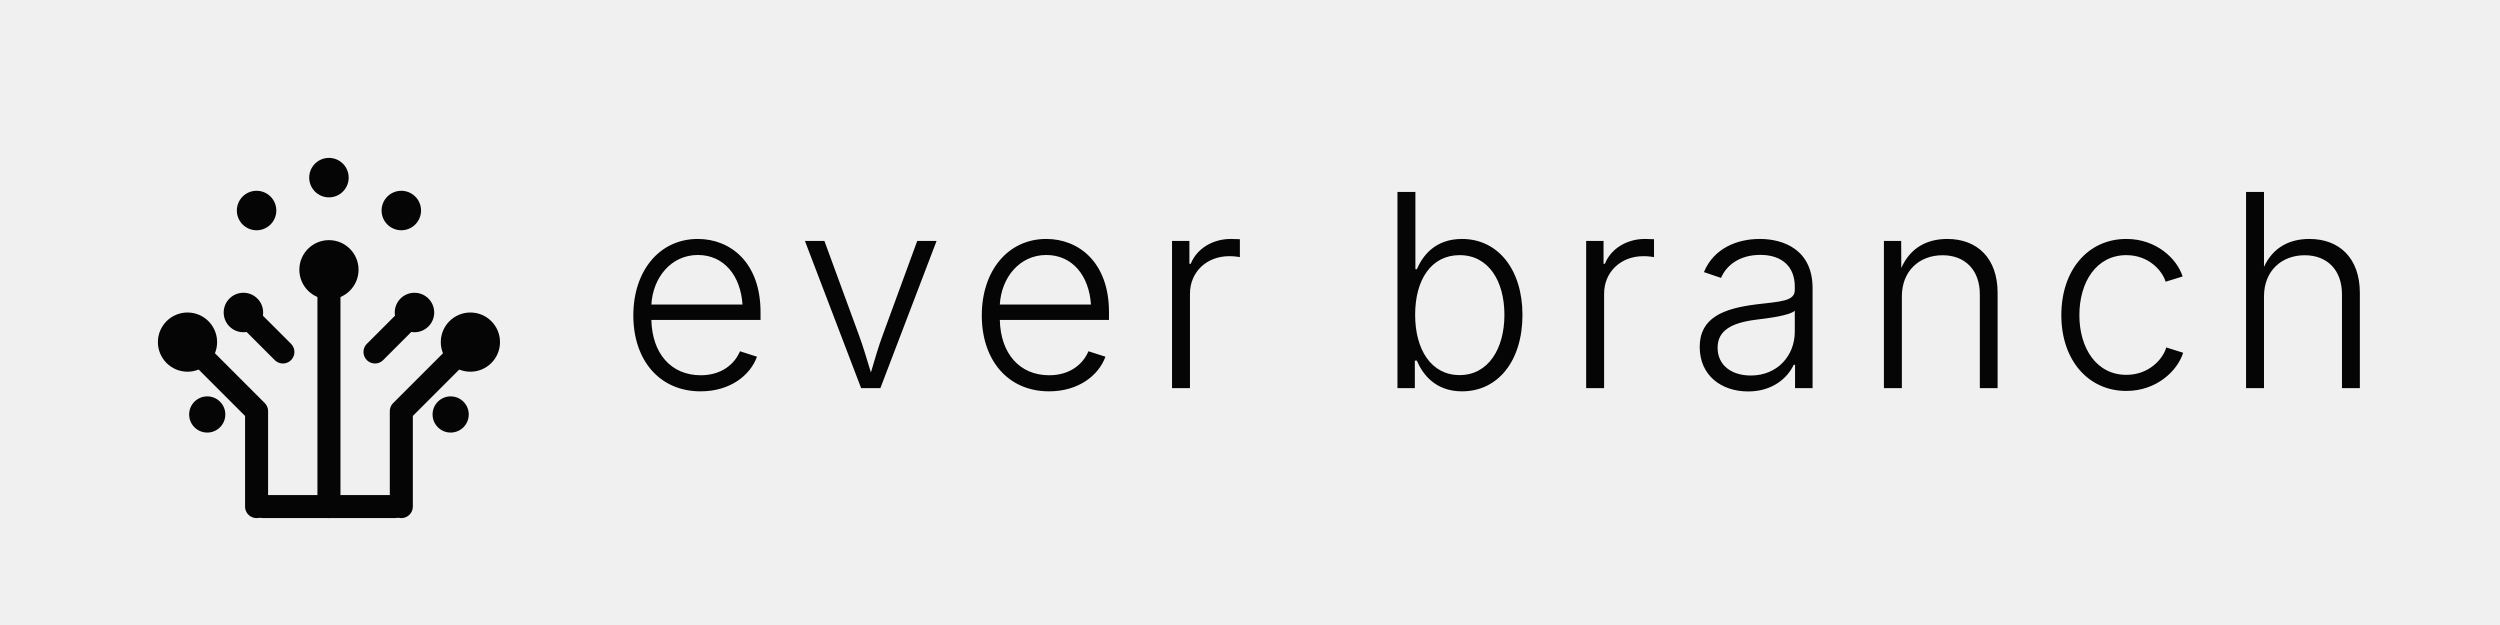
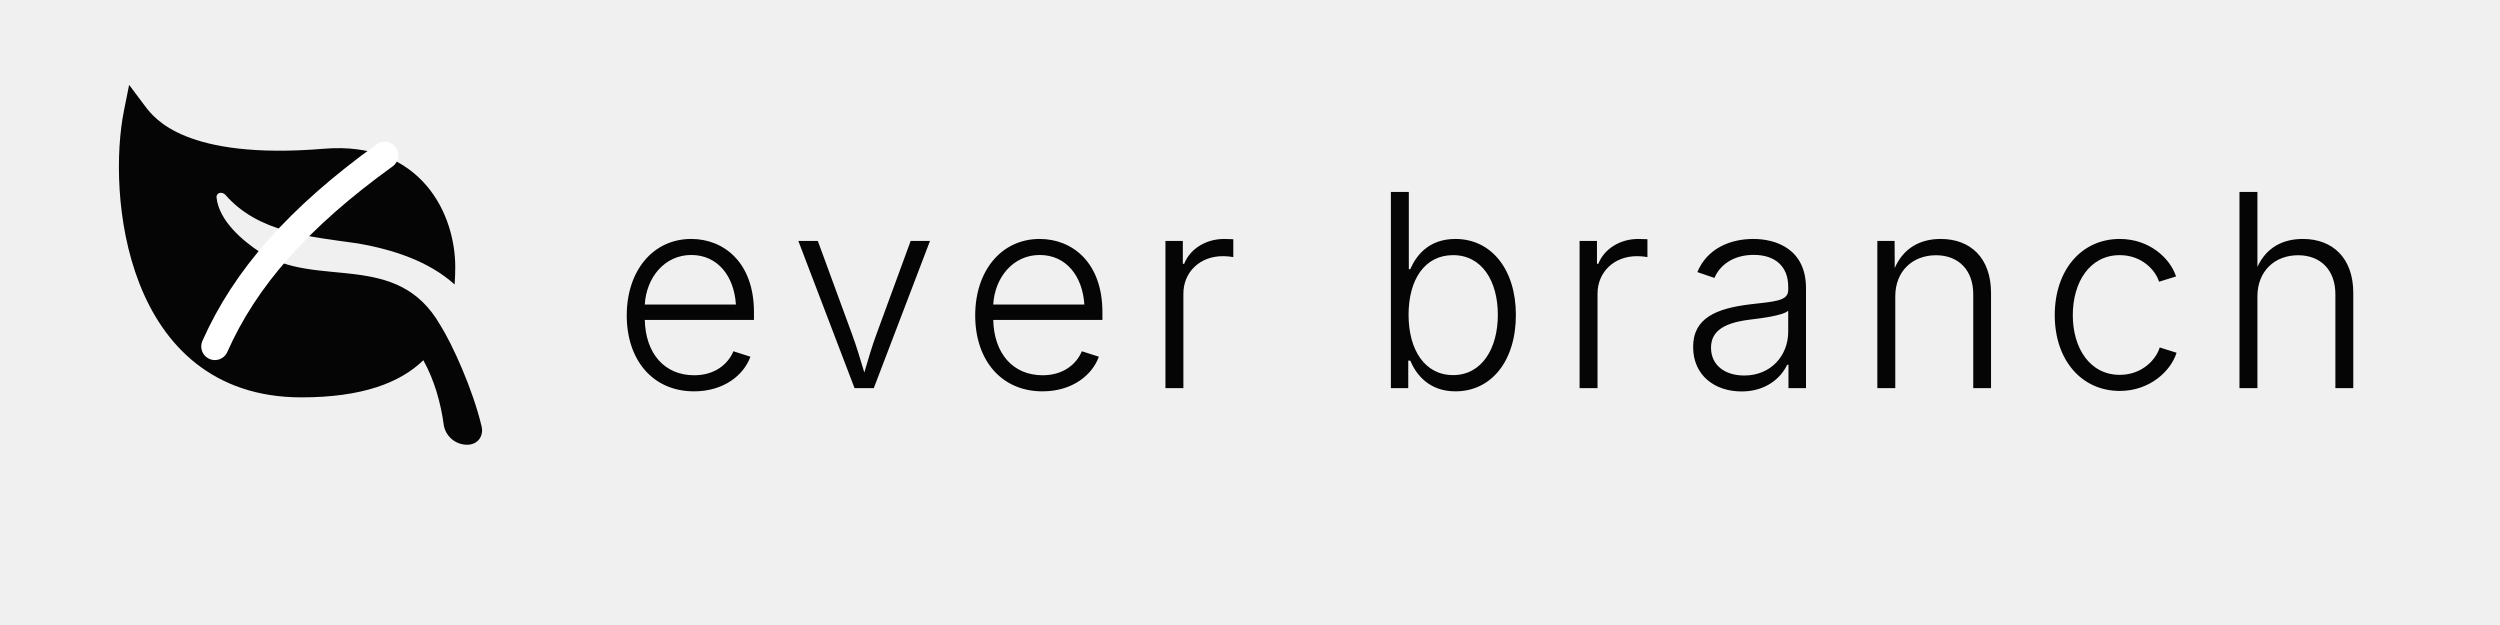
<svg xmlns="http://www.w3.org/2000/svg" viewBox="0 0 760 190" fill="none" role="img" aria-labelledby="title desc">
-   <g transform="translate(36 18)">
-     <g stroke="#050505" stroke-width="7" stroke-linecap="round" stroke-linejoin="round">
-       <path d="M64 136V70" />
-       <path d="M42 136V107L21 86" />
-       <path d="M86 136V107L107 86" />
-       <path d="M50 89L38 77" />
-       <path d="M78 89L90 77" />
-       <path d="M44 136H84" />
-     </g>
-     <g fill="#050505">
-       <circle cx="64" cy="64" r="9" />
-       <circle cx="21" cy="86" r="9" />
-       <circle cx="107" cy="86" r="9" />
-       <circle cx="38" cy="77" r="6" />
-       <circle cx="90" cy="77" r="6" />
-       <circle cx="64" cy="36" r="6" />
-       <circle cx="42" cy="46" r="6" />
-       <circle cx="86" cy="46" r="6" />
-       <circle cx="27" cy="108" r="5.5" />
-       <circle cx="101" cy="108" r="5.5" />
-     </g>
+   <g transform="translate(34 20) scale(7.2)">
+     <path d="M1.4 1.7c.217.289.65.84 1.725 1.274 1.093.44 2.885.774 5.834.528 2.02-.168 3.431.51 4.326 1.556C14.161 6.082 14.5 7.41 14.5 8.5q0 .344-.027.734C13.387 8.252 11.877 7.76 10.39 7.5c-2.016-.288-4.188-.445-5.59-2.045-.142-.162-.402-.102-.379.112.108.985 1.104 1.82 1.844 2.308 2.37 1.566 5.772-.118 7.6 3.071.505.8 1.374 2.7 1.75 4.292.07.298-.066.611-.354.715a.7.7 0 0 1-.161.042 1 1 0 0 1-1.08-.794c-.13-.97-.396-1.913-.868-2.77C12.173 13.386 10.565 14 8 14c-1.854 0-3.32-.544-4.45-1.435-1.124-.887-1.889-2.095-2.39-3.383-1-2.562-1-5.536-.65-7.28L.73.806z" fill="#050505" />
+     <path d="M4.35 11.85C5.62 8.98 7.86 6.42 11.52 3.78" stroke="#FFFFFF" stroke-width="1.15" stroke-linecap="round" />
  </g>
-   <text x="188" y="118" fill="#050505" font-size="82" font-family="Inter, Avenir Next, Helvetica Neue, Arial, sans-serif" font-weight="300" letter-spacing="8">ever branch</text>
+   <text x="186" y="118" fill="#050505" font-size="82" font-family="Inter, Avenir Next, Helvetica Neue, Arial, sans-serif" font-weight="300" letter-spacing="8">ever branch</text>
</svg>
